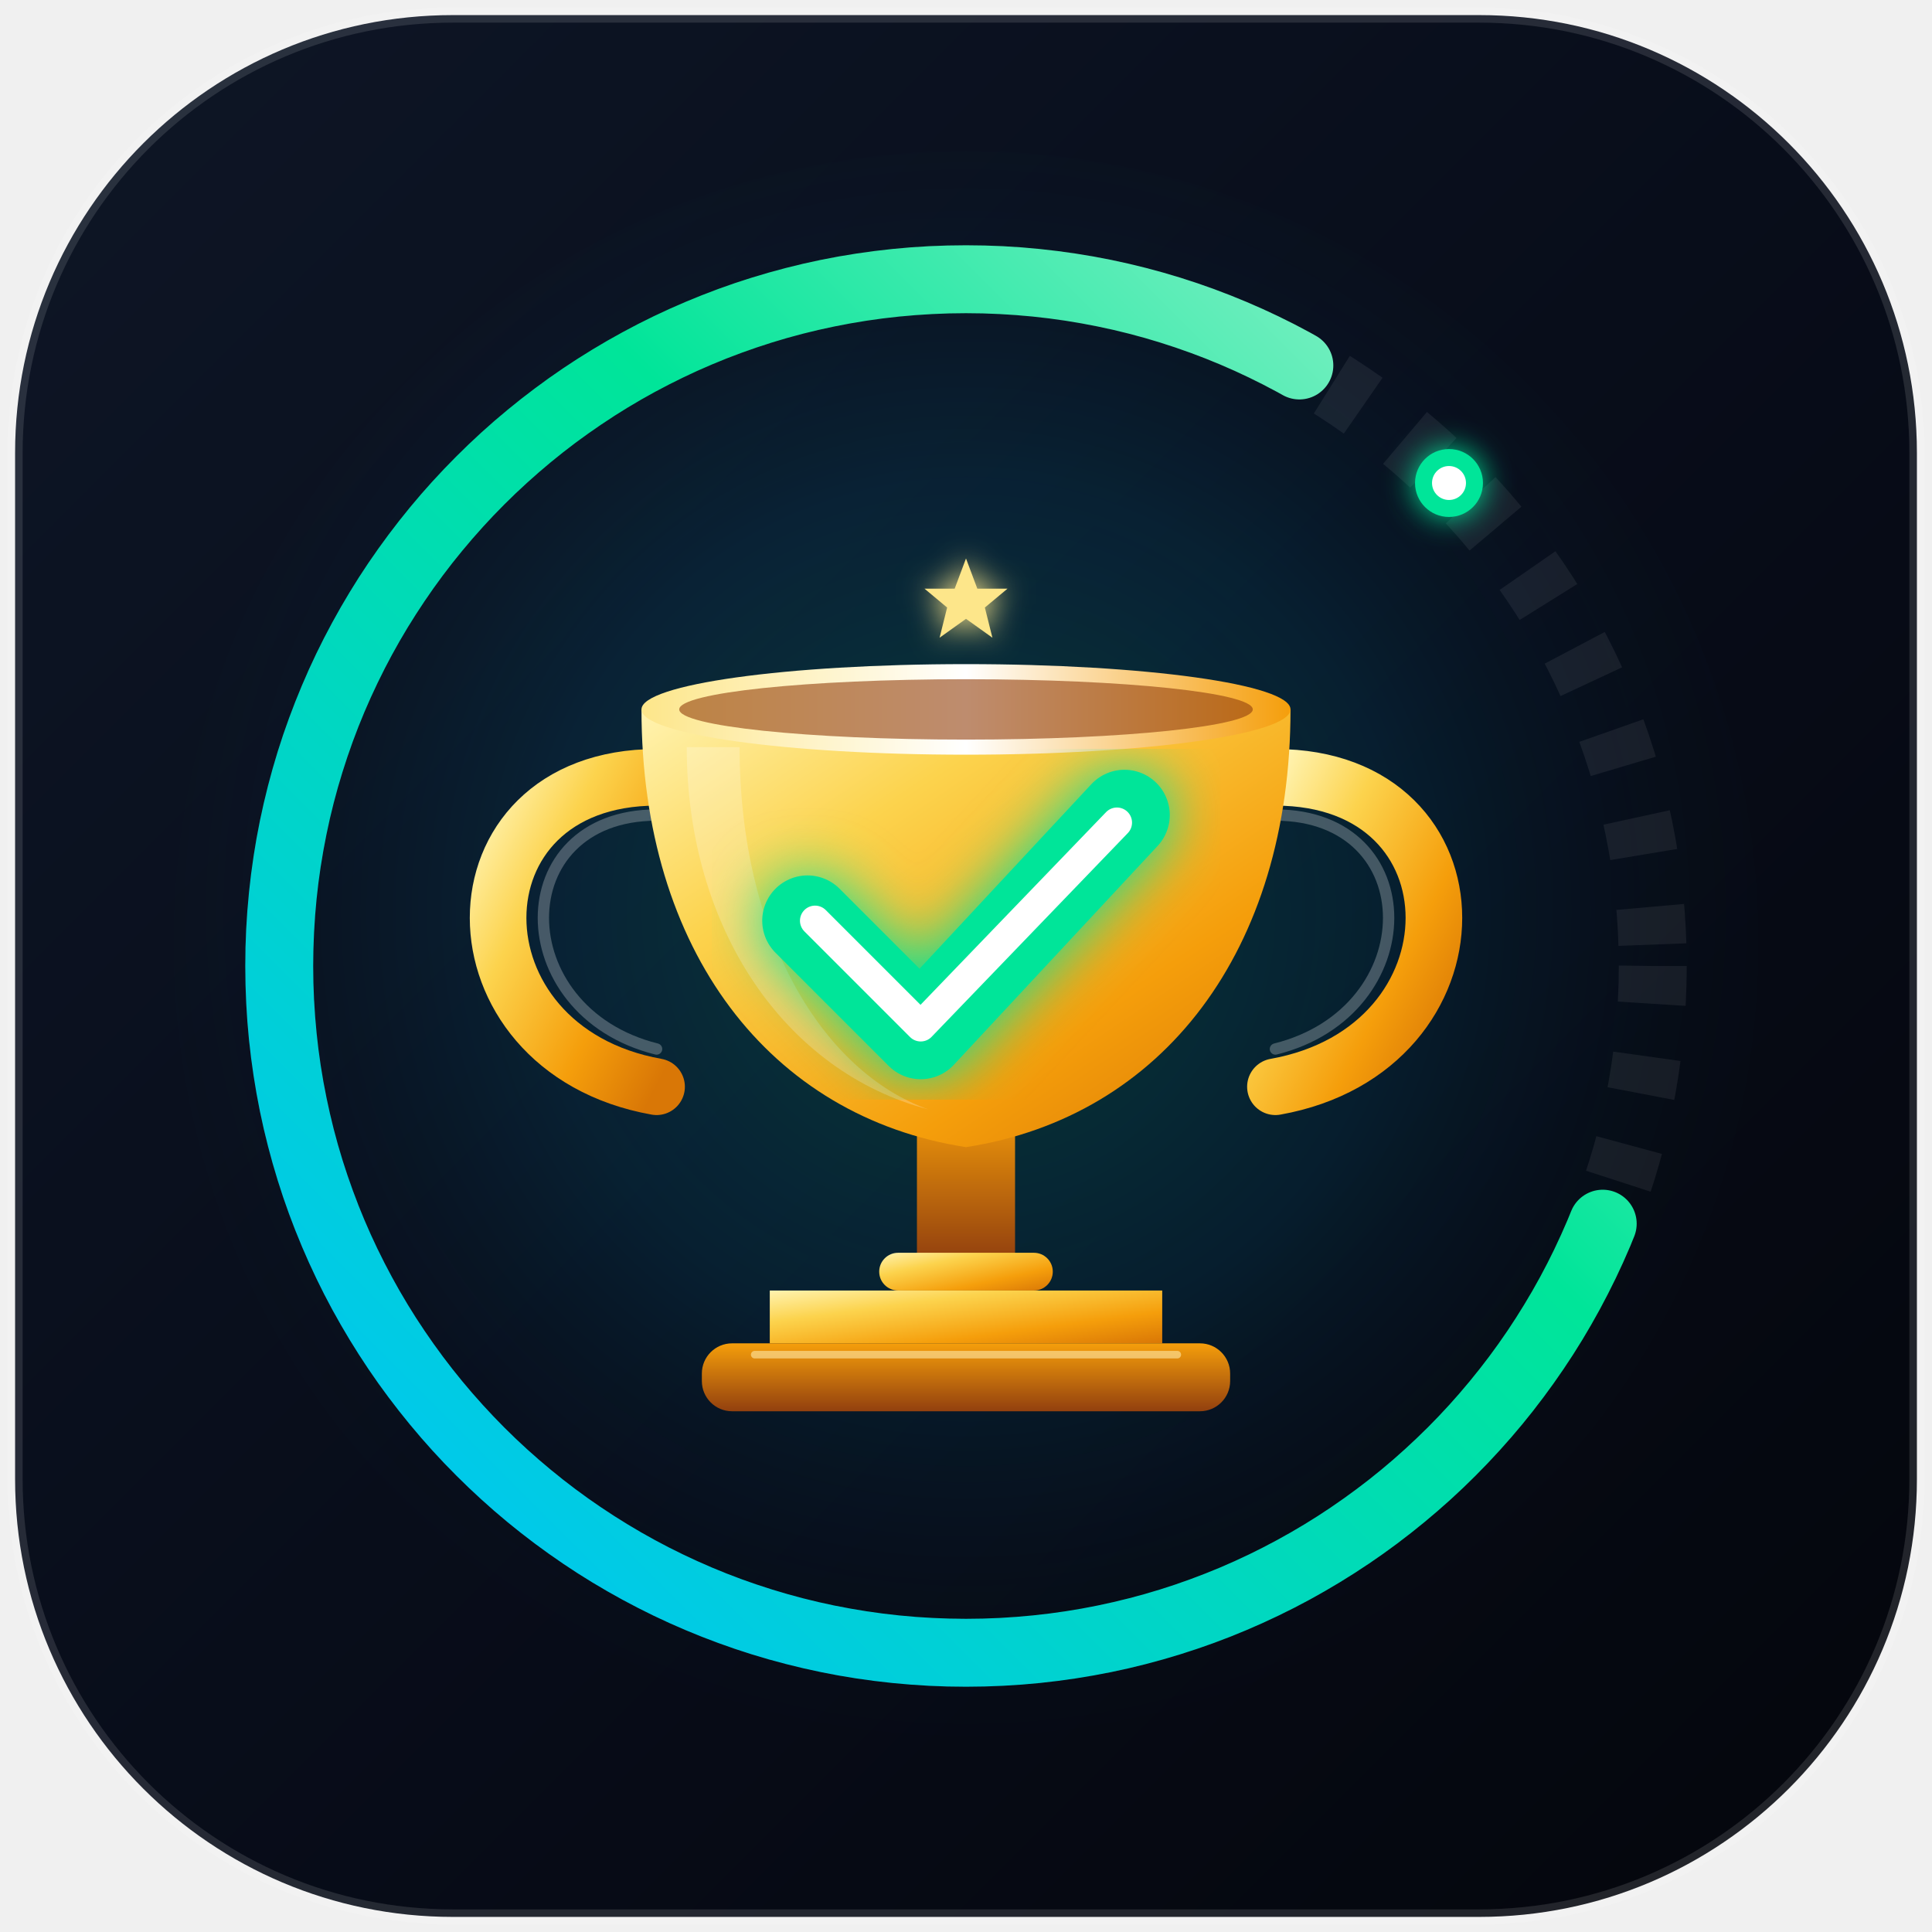
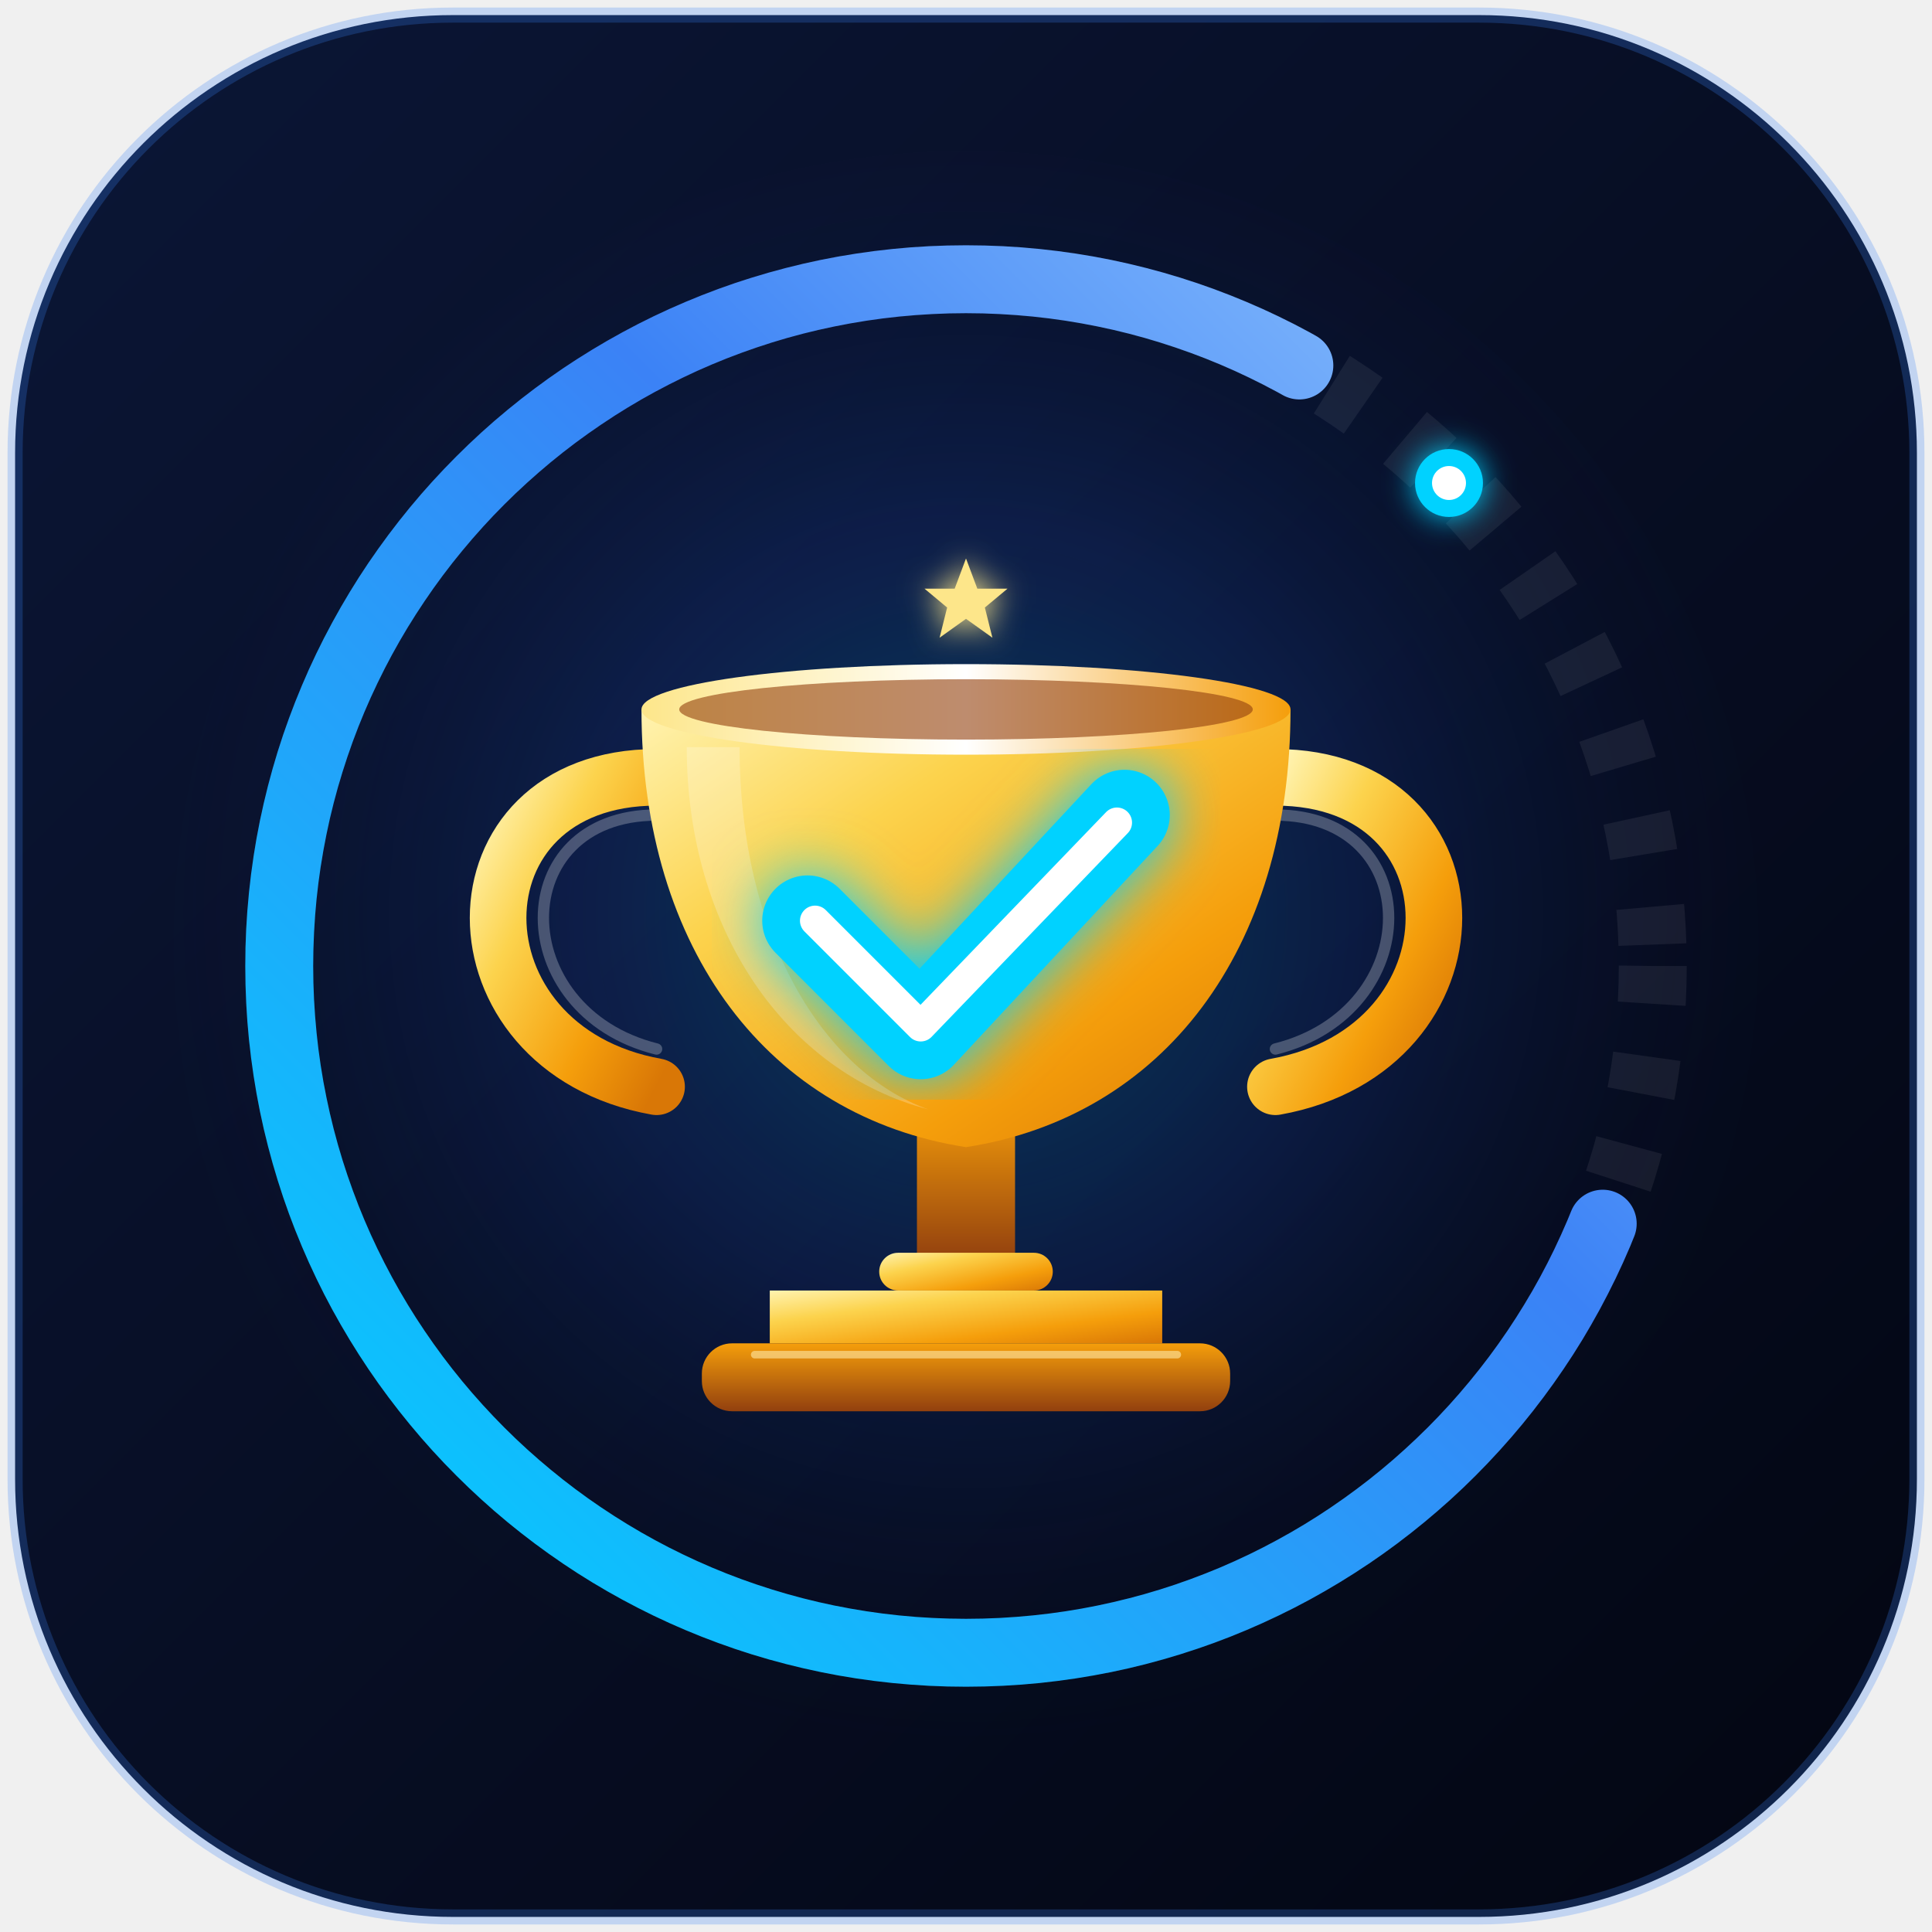
<svg xmlns="http://www.w3.org/2000/svg" viewBox="0 0 512 512" width="100%" height="100%">
  <defs>
    <linearGradient id="bgGrad" x1="0%" y1="0%" x2="100%" y2="100%">
-       <stop offset="0%" stop-color="#0E1626" />
-       <stop offset="50%" stop-color="#080D1A" />
-       <stop offset="100%" stop-color="#04060C" />
+       <stop offset="0%" stop-color="#0B1636" />
+       <stop offset="50%" stop-color="#070E24" />
+       <stop offset="100%" stop-color="#030612" />
    </linearGradient>
    <radialGradient id="ambientAura" cx="50%" cy="48%" r="55%">
-       <stop offset="0%" stop-color="#00E599" stop-opacity="0.22" />
-       <stop offset="50%" stop-color="#00C2FF" stop-opacity="0.10" />
-       <stop offset="100%" stop-color="#080D1A" stop-opacity="0" />
+       <stop offset="0%" stop-color="#00D2FF" stop-opacity="0.28" />
+       <stop offset="45%" stop-color="#2563EB" stop-opacity="0.16" />
+       <stop offset="100%" stop-color="#070E24" stop-opacity="0" />
    </radialGradient>
    <linearGradient id="ringGrad" x1="0%" y1="100%" x2="100%" y2="0%">
-       <stop offset="0%" stop-color="#00C2FF" />
-       <stop offset="60%" stop-color="#00E599" />
-       <stop offset="100%" stop-color="#A7F3D0" />
+       <stop offset="0%" stop-color="#00D2FF" />
+       <stop offset="60%" stop-color="#3B82F6" />
+       <stop offset="100%" stop-color="#93C5FD" />
    </linearGradient>
    <linearGradient id="goldTrophy" x1="0%" y1="0%" x2="100%" y2="100%">
      <stop offset="0%" stop-color="#FFF3B0" />
      <stop offset="30%" stop-color="#FCD34D" />
      <stop offset="70%" stop-color="#F59E0B" />
      <stop offset="100%" stop-color="#D97706" />
    </linearGradient>
    <linearGradient id="goldRim" x1="0%" y1="0%" x2="100%" y2="0%">
      <stop offset="0%" stop-color="#FDE68A" />
      <stop offset="50%" stop-color="#FFFFFF" />
      <stop offset="100%" stop-color="#F59E0B" />
    </linearGradient>
    <linearGradient id="goldBase" x1="0%" y1="0%" x2="0%" y2="100%">
      <stop offset="0%" stop-color="#F59E0B" />
      <stop offset="100%" stop-color="#92400E" />
    </linearGradient>
    <filter id="tickGlow" x="-30%" y="-30%" width="160%" height="160%">
      <feGaussianBlur stdDeviation="8" result="blur" />
      <feMerge>
        <feMergeNode in="blur" />
        <feMergeNode in="SourceGraphic" />
      </feMerge>
    </filter>
    <filter id="starGlow" x="-50%" y="-50%" width="200%" height="200%">
      <feGaussianBlur stdDeviation="4" result="blur" />
      <feMerge>
        <feMergeNode in="blur" />
        <feMergeNode in="SourceGraphic" />
      </feMerge>
    </filter>
  </defs>
-   <rect x="4" y="4" width="504" height="504" rx="116" fill="url(#bgGrad)" stroke="rgba(255, 255, 255, 0.12)" stroke-width="4" />
+   <rect x="4" y="4" width="504" height="504" rx="116" fill="url(#bgGrad)" stroke="rgba(59, 130, 246, 0.25)" stroke-width="4" />
  <circle cx="256" cy="250" r="210" fill="url(#ambientAura)" />
  <circle cx="256" cy="256" r="182" fill="none" stroke="rgba(255, 255, 255, 0.07)" stroke-width="18" stroke-dasharray="10 14" />
  <circle cx="256" cy="256" r="182" fill="none" stroke="url(#ringGrad)" stroke-width="18" stroke-linecap="round" stroke-dasharray="880 300" stroke-dashoffset="-70" />
-   <circle cx="384" cy="128" r="9" fill="#00E599" filter="url(#starGlow)" />
+   <circle cx="384" cy="128" r="9" fill="#00D2FF" filter="url(#starGlow)" />
  <circle cx="384" cy="128" r="4.5" fill="#FFFFFF" />
  <g transform="translate(0, 10)">
    <path d="M174 196 C118 196 118 268 174 278" fill="none" stroke="url(#goldTrophy)" stroke-width="15" stroke-linecap="round" />
    <path d="M174 206 C134 206 134 258 174 268" fill="none" stroke="rgba(255, 255, 255, 0.25)" stroke-width="3" stroke-linecap="round" />
    <path d="M338 196 C394 196 394 268 338 278" fill="none" stroke="url(#goldTrophy)" stroke-width="15" stroke-linecap="round" />
    <path d="M338 206 C378 206 378 258 338 268" fill="none" stroke="rgba(255, 255, 255, 0.25)" stroke-width="3" stroke-linecap="round" />
    <path d="M243 282 H269 V324 H243 Z" fill="url(#goldBase)" />
    <rect x="233" y="322" width="46" height="10" rx="5" fill="url(#goldTrophy)" />
    <path d="M204 332 H308 V346 H204 Z" fill="url(#goldTrophy)" />
    <rect x="186" y="346" width="140" height="18" rx="8" fill="url(#goldBase)" />
    <line x1="200" y1="349" x2="312" y2="349" stroke="#FFEAA7" stroke-width="2" stroke-linecap="round" opacity="0.6" />
    <path d="M170 178 H342 C342 242 308 286 256 294 C204 286 170 242 170 178 Z" fill="url(#goldTrophy)" />
    <ellipse cx="256" cy="178" rx="86" ry="12" fill="url(#goldRim)" />
    <ellipse cx="256" cy="178" rx="76" ry="8" fill="#92400E" opacity="0.6" />
    <path d="M182 188 C182 236 208 274 246 284 C218 274 196 238 196 188 Z" fill="#FFFFFF" opacity="0.22" />
-     <path d="M214 234 L244 264 L298 206" fill="none" stroke="#00E599" stroke-width="24" stroke-linecap="round" stroke-linejoin="round" filter="url(#tickGlow)" />
-     <path d="M214 234 L244 264 L298 206" fill="none" stroke="#00E599" stroke-width="18" stroke-linecap="round" stroke-linejoin="round" />
+     <path d="M214 234 L244 264 L298 206" fill="none" stroke="#00D2FF" stroke-width="24" stroke-linecap="round" stroke-linejoin="round" filter="url(#tickGlow)" />
+     <path d="M214 234 L244 264 L298 206" fill="none" stroke="#00D2FF" stroke-width="18" stroke-linecap="round" stroke-linejoin="round" />
    <path d="M216 234 L244 262 L296 208" fill="none" stroke="#FFFFFF" stroke-width="8" stroke-linecap="round" stroke-linejoin="round" />
    <path d="M256 138 L259 146 L267 146 L261 151 L263 159 L256 154 L249 159 L251 151 L245 146 L253 146 Z" fill="#FDE68A" filter="url(#starGlow)" />
  </g>
</svg>
